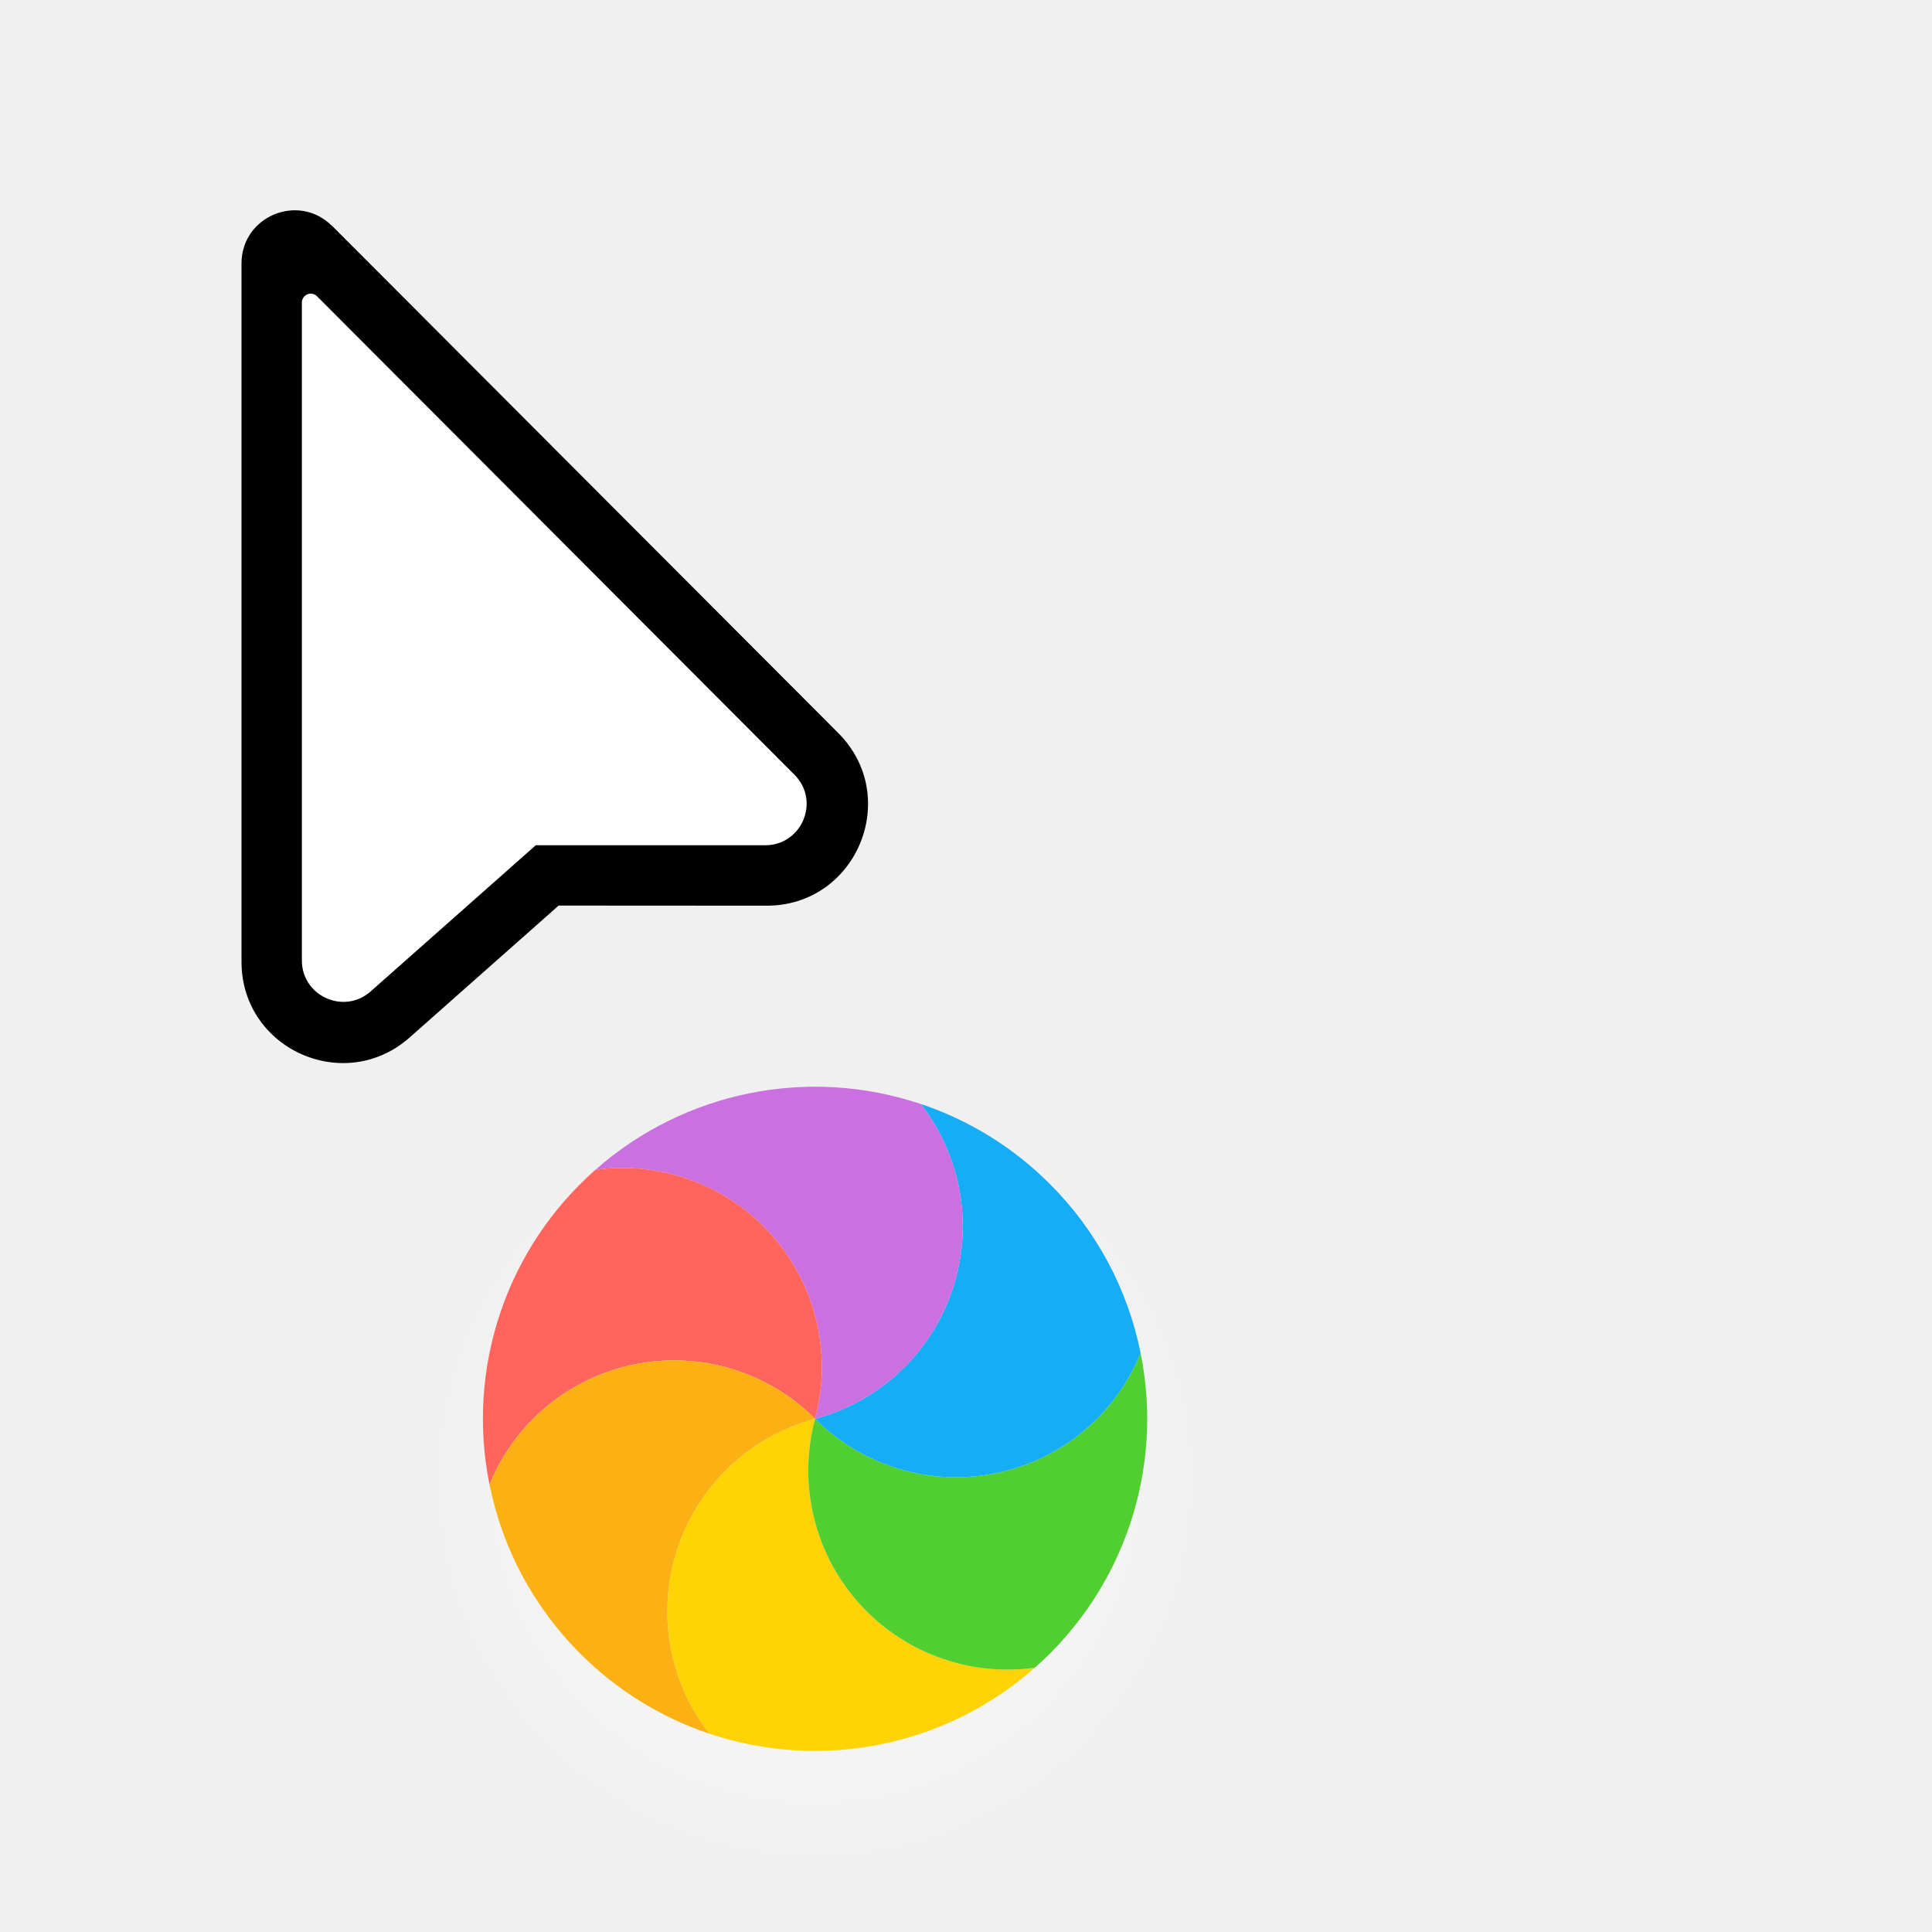
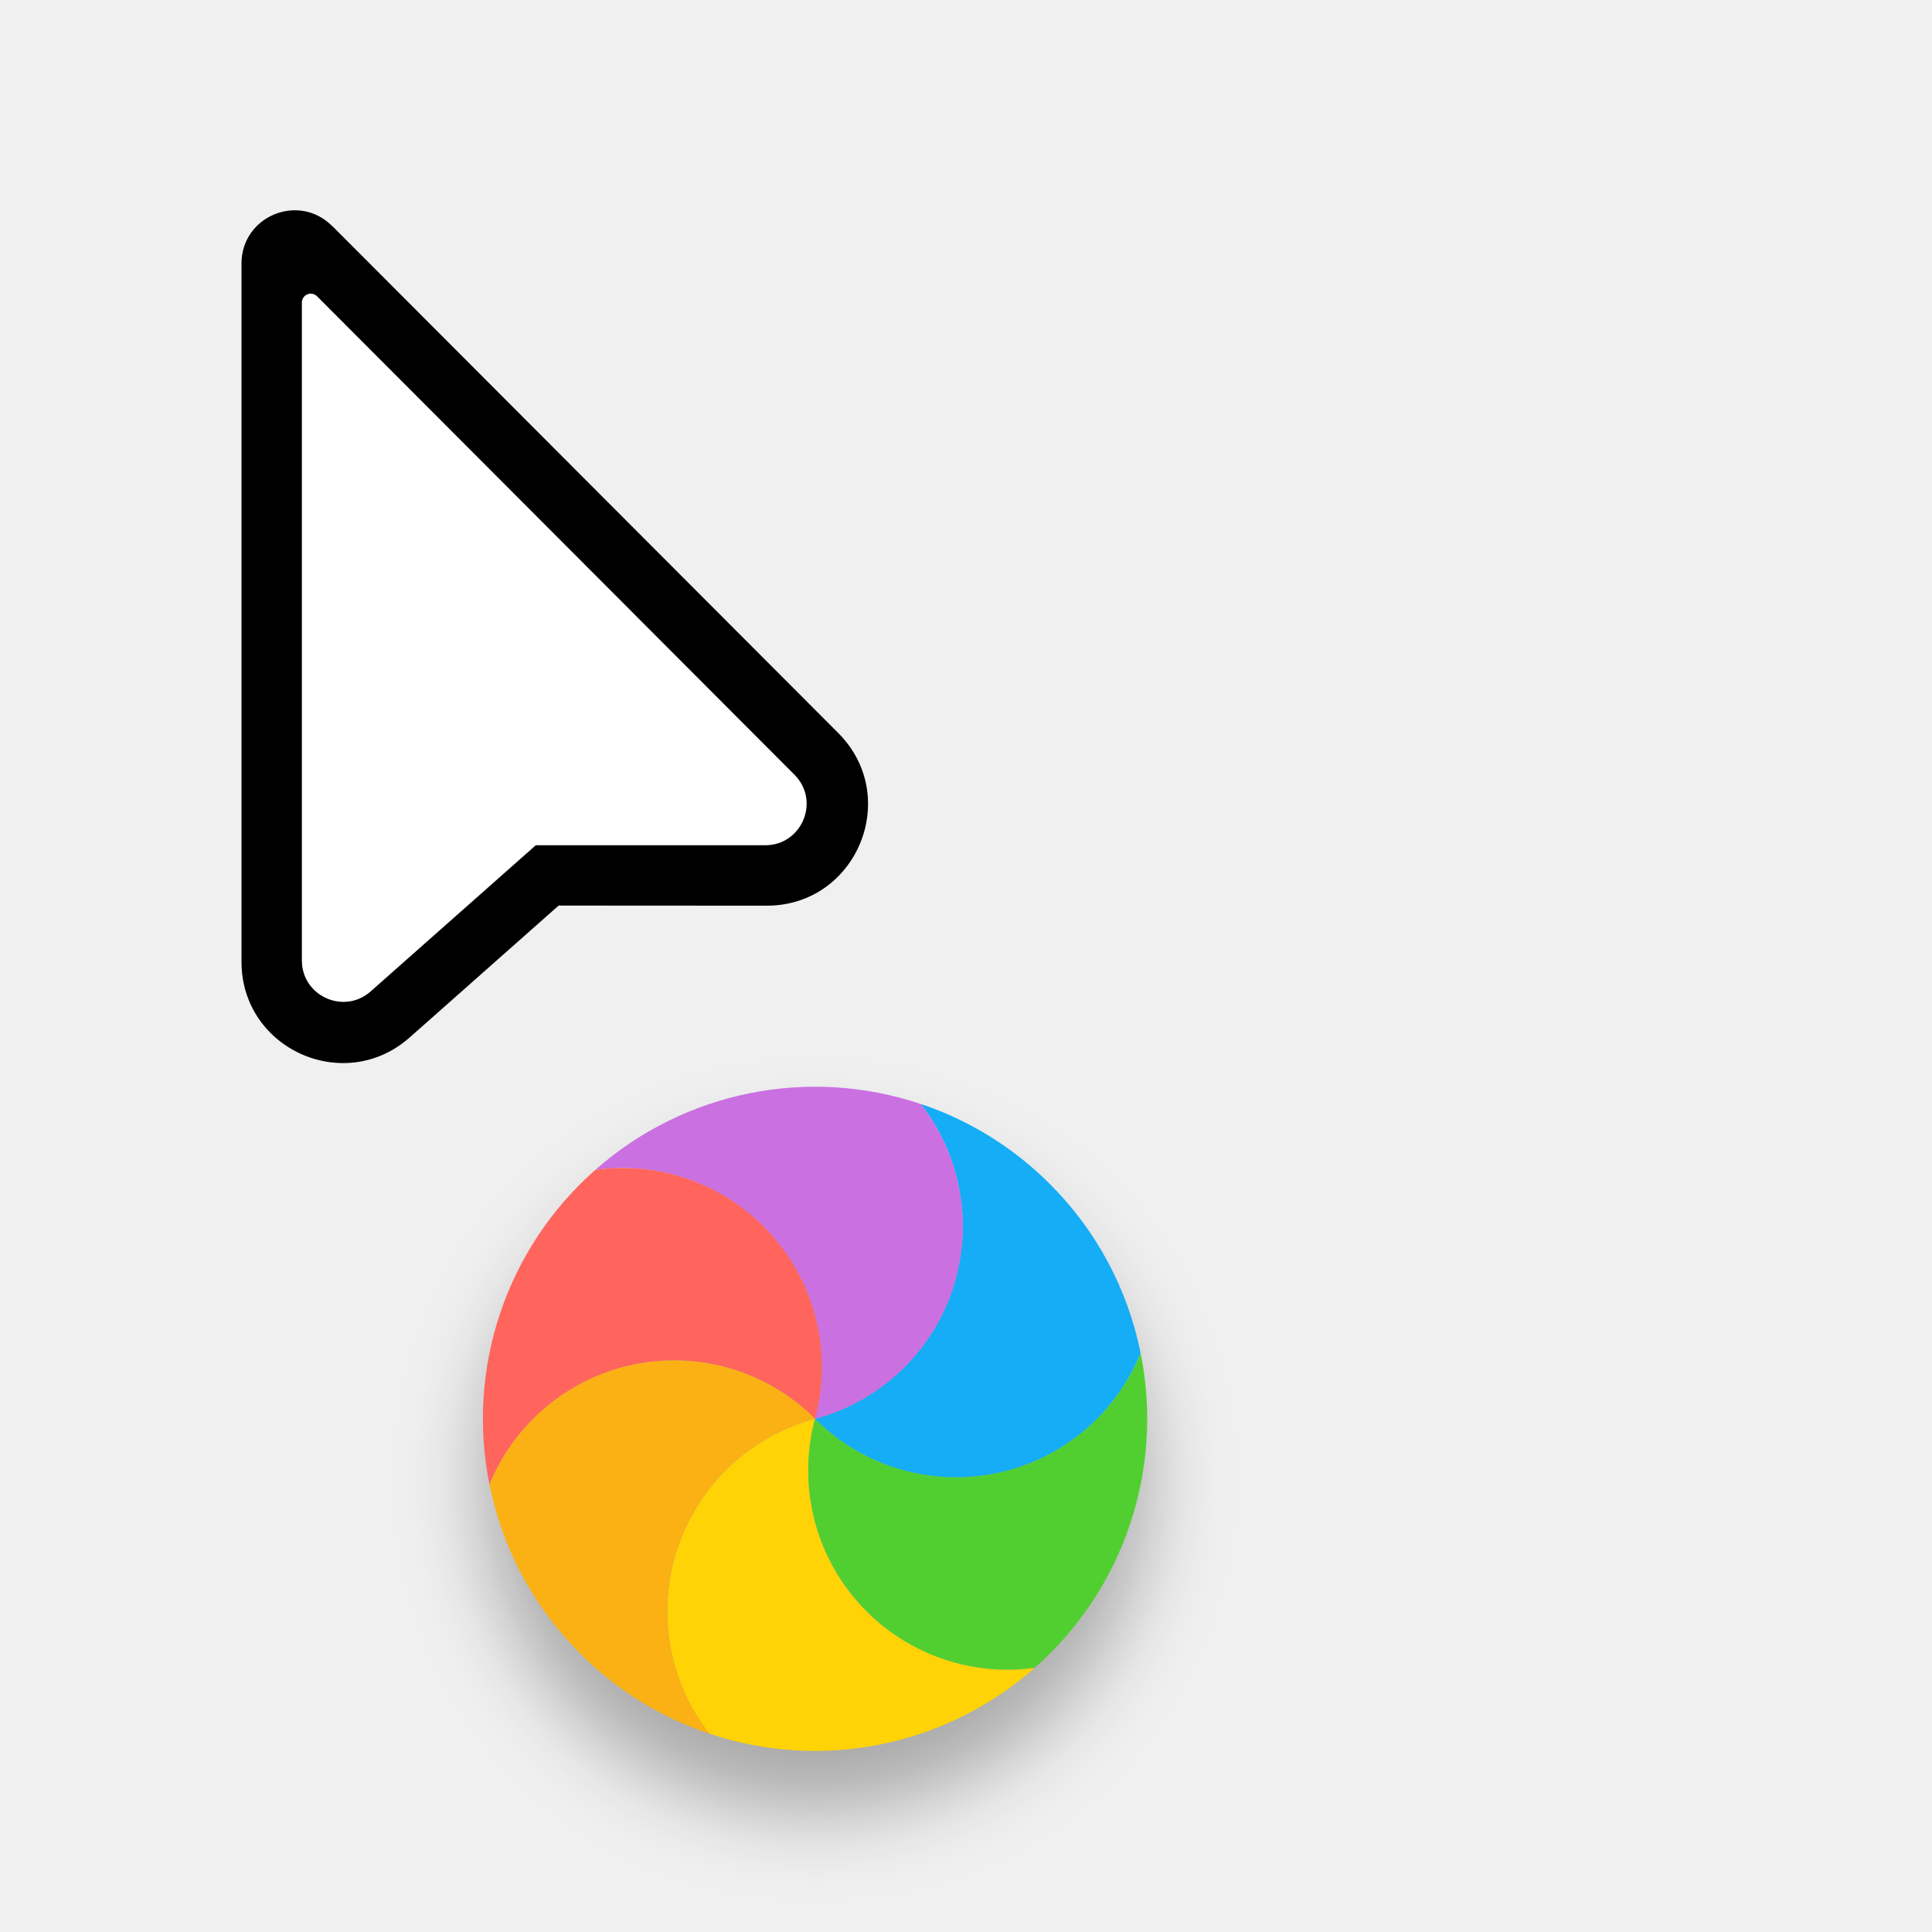
- <svg xmlns="http://www.w3.org/2000/svg" width="32" height="32" viewBox="0 0 32 32">
-   <defs>
-     <linearGradient id="b" x1="545.808" x2="545.808" y1="7.544" y2="903.099" gradientUnits="userSpaceOnUse">
-       <stop stop-color="#ffd305" style="stop-color:#ffd305;stop-color:color(display-p3 1 .828 .02);stop-opacity:1" />
-       <stop offset="1" stop-color="#fdcf01" style="stop-color:#fdcf01;stop-color:color(display-p3 .992 .812 .004);stop-opacity:1" />
-     </linearGradient>
-     <linearGradient id="c" x1="506.5" x2="506.5" y1="13.499" y2="1146.96" gradientUnits="userSpaceOnUse">
-       <stop stop-color="#52cf30" style="stop-color:#52cf30;stop-color:color(display-p3 .322 .812 .188);stop-opacity:1" />
-       <stop offset="1" stop-color="#3bbd1c" style="stop-color:#3bbd1c;stop-color:color(display-p3 .231 .741 .11);stop-opacity:1" />
-     </linearGradient>
-     <linearGradient id="d" x1="533.223" x2="533.223" y1="16.5" y2="1016.5" gradientUnits="userSpaceOnUse">
-       <stop stop-color="#14adf6" style="stop-color:#14adf6;stop-color:color(display-p3 .078 .678 .965);stop-opacity:1" />
-       <stop offset="1" stop-color="#1191f4" style="stop-color:#1191f4;stop-color:color(display-p3 .067 .569 .957);stop-opacity:1" />
-     </linearGradient>
-     <linearGradient id="e" x1="554.984" x2="554.984" y1="16.5" y2="912.055" gradientUnits="userSpaceOnUse">
-       <stop stop-color="#ca70e1" style="stop-color:#ca70e1;stop-color:color(display-p3 .792 .439 .882);stop-opacity:1" />
-       <stop offset="1" stop-color="#b452cb" style="stop-color:#b452cb;stop-color:color(display-p3 .706 .322 .796);stop-opacity:1" />
-     </linearGradient>
-     <linearGradient id="f" x1="516.5" x2="516.5" y1="8.166" y2="1141.62" gradientUnits="userSpaceOnUse">
-       <stop stop-color="#ff645d" style="stop-color:#ff645d;stop-color:color(display-p3 1 .392 .365);stop-opacity:1" />
-       <stop offset="1" stop-color="#ff4332" style="stop-color:#ff4332;stop-color:color(display-p3 1 .263 .196);stop-opacity:1" />
-     </linearGradient>
-     <linearGradient id="g" x1="534.769" x2="534.769" y1="6.5" y2="1006.5" gradientUnits="userSpaceOnUse">
-       <stop stop-color="#fbb114" style="stop-color:#fbb114;stop-color:color(display-p3 .984 .694 .078);stop-opacity:1" />
-       <stop offset="1" stop-color="#ff9508" style="stop-color:#ff9508;stop-color:color(display-p3 1 .584 .031);stop-opacity:1" />
-     </linearGradient>
-     <filter id="a" width="1.294" height="1.294" x="-.147" y="-.147" style="color-interpolation-filters:sRGB">
-       <feGaussianBlur stdDeviation=".674" />
+ <svg xmlns="http://www.w3.org/2000/svg" width="32" height="32" viewBox="0 0 32 32" version="1.1" id="svg19">
+   <defs id="defs12">
+     <filter id="a" width="1.294" height="1.294" x="-0.147" y="-0.147" style="color-interpolation-filters:sRGB">
+       <feGaussianBlur stdDeviation=".674" id="feGaussianBlur12" />
    </filter>
  </defs>
-   <circle cx="13.5" cy="24.5" r="5.5" style="opacity:.3;fill:#fff;stroke-width:2;stroke-linecap:round;stroke-linejoin:round;filter:url(#a)" />
-   <path fill="url(#b)" d="M12.046 7.544A6 6 0 0 1 16.5 16.5a6 6 0 0 0-9.98-.623 10 10 0 0 1 5.526-8.333" style="fill:url(#b)" transform="rotate(225 14.275 15.371)scale(.55)" />
-   <path fill="url(#c)" d="M6.52 15.877a6 6 0 0 1 9.98.623 6 6 0 0 0-5.53 8.334 9.99 9.99 0 0 1-4.45-8.957" style="fill:url(#c)" transform="rotate(225 14.275 15.371)scale(.55)" />
-   <path fill="url(#d)" d="M10.97 24.834A6 6 0 0 1 16.5 16.5a6 6 0 0 0 4.455 8.955A9.96 9.96 0 0 1 16.5 26.5a9.95 9.95 0 0 1-5.53-1.666" style="fill:url(#d)" transform="rotate(225 14.275 15.371)scale(.55)" />
-   <path fill="url(#e)" d="M20.955 25.456A6 6 0 0 1 16.5 16.5a6 6 0 0 0 9.98.622 10 10 0 0 1-5.527 8.333" style="fill:url(#e)" transform="rotate(225 14.275 15.371)scale(.55)" />
-   <path fill="url(#f)" d="M26.48 17.123a6 6 0 0 1-9.98-.623 6 6 0 0 0 5.53-8.334 9.99 9.99 0 0 1 4.45 8.957" style="fill:url(#f)" transform="rotate(225 14.275 15.371)scale(.55)" />
-   <path fill="url(#g)" d="M22.03 8.166A6 6 0 0 1 16.5 16.5a6 6 0 0 0-4.454-8.956A9.96 9.96 0 0 1 16.5 6.5c2.044 0 3.946.613 5.53 1.666" style="fill:url(#g)" transform="rotate(225 14.275 15.371)scale(.55)" />
-   <path fill-rule="evenodd" d="m5.502 3.742 8.383 8.4c1.053 1.057.306 2.859-1.185 2.859l-3.447-.002-2.468 2.185C5.704 18.14 4 17.375 4 15.93V4.364c0-.784.947-1.176 1.5-.621" clip-rule="evenodd" style="fill:#000;fill-opacity:1" />
-   <path fill-rule="evenodd" d="M5 5.01v10.898c0 .59.697.904 1.139.513L8.874 14h3.8c.61 0 .916-.736.485-1.168L5.251 4.907A.147.147 0 0 0 5 5.01" clip-rule="evenodd" style="fill:#fff;fill-opacity:1" />
+   <circle cx="13.5" cy="24.5" r="5.5" style="opacity:.3;fill:#000000;stroke-linecap:round;stroke-linejoin:round;filter:url(#a)" id="circle12" />
+   <path fill="#000" fill-rule="evenodd" d="m5.502 3.742 8.383 8.4c1.053 1.057.306 2.859-1.185 2.859l-3.447-.002-2.468 2.185C5.704 18.14 4 17.375 4 15.93V4.364c0-.784.947-1.176 1.5-.621" clip-rule="evenodd" style="fill:#000;fill-opacity:1" id="path18" />
+   <path fill-rule="evenodd" d="M5 5.01v10.898c0 .59.697.904 1.139.513L8.874 14h3.8c.61 0 .916-.736.485-1.168L5.251 4.907A.147.147 0 0 0 5 5.01" clip-rule="evenodd" style="fill:#ffffff;fill-opacity:1" id="path19" />
+   <g id="g19" transform="rotate(-135,13.5,23.5)">
+     <path d="M 12.046,7.544 A 6,6 0 0 1 16.5,16.5 6,6 0 0 0 6.52,15.877 10,10 0 0 1 12.046,7.544" style="fill:#ffd305;fill-opacity:1" transform="matrix(0.55,0,0,0.55,4.425,14.425)" id="path12" />
+     <path d="M 6.52,15.877 A 6,6 0 0 1 16.5,16.5 6,6 0 0 0 10.97,24.834 9.99,9.99 0 0 1 6.52,15.877" style="fill:#52cf30;fill-opacity:1" transform="matrix(0.55,0,0,0.55,4.425,14.425)" id="path13" />
+     <path d="M 10.97,24.834 A 6,6 0 0 1 16.5,16.5 6,6 0 0 0 20.955,25.455 9.96,9.96 0 0 1 16.5,26.5 9.95,9.95 0 0 1 10.97,24.834" style="fill:#14adf6;fill-opacity:1" transform="matrix(0.55,0,0,0.55,4.425,14.425)" id="path14" />
+     <path d="M 20.955,25.456 A 6,6 0 0 1 16.5,16.5 a 6,6 0 0 0 9.98,0.622 10,10 0 0 1 -5.527,8.333" style="fill:#ca70e1;fill-opacity:1" transform="matrix(0.55,0,0,0.55,4.425,14.425)" id="path15" />
+     <path d="M 26.48,17.123 A 6,6 0 0 1 16.5,16.5 a 6,6 0 0 0 5.53,-8.334 9.99,9.99 0 0 1 4.45,8.957" style="fill:#ff645d;fill-opacity:1" transform="matrix(0.55,0,0,0.55,4.425,14.425)" id="path16" />
+     <path d="M 22.03,8.166 A 6,6 0 0 1 16.5,16.5 6,6 0 0 0 12.046,7.544 9.96,9.96 0 0 1 16.5,6.5 c 2.044,0 3.946,0.613 5.53,1.666" style="fill:#fbb114;fill-opacity:1" transform="matrix(0.55,0,0,0.55,4.425,14.425)" id="path17" />
+   </g>
</svg>
